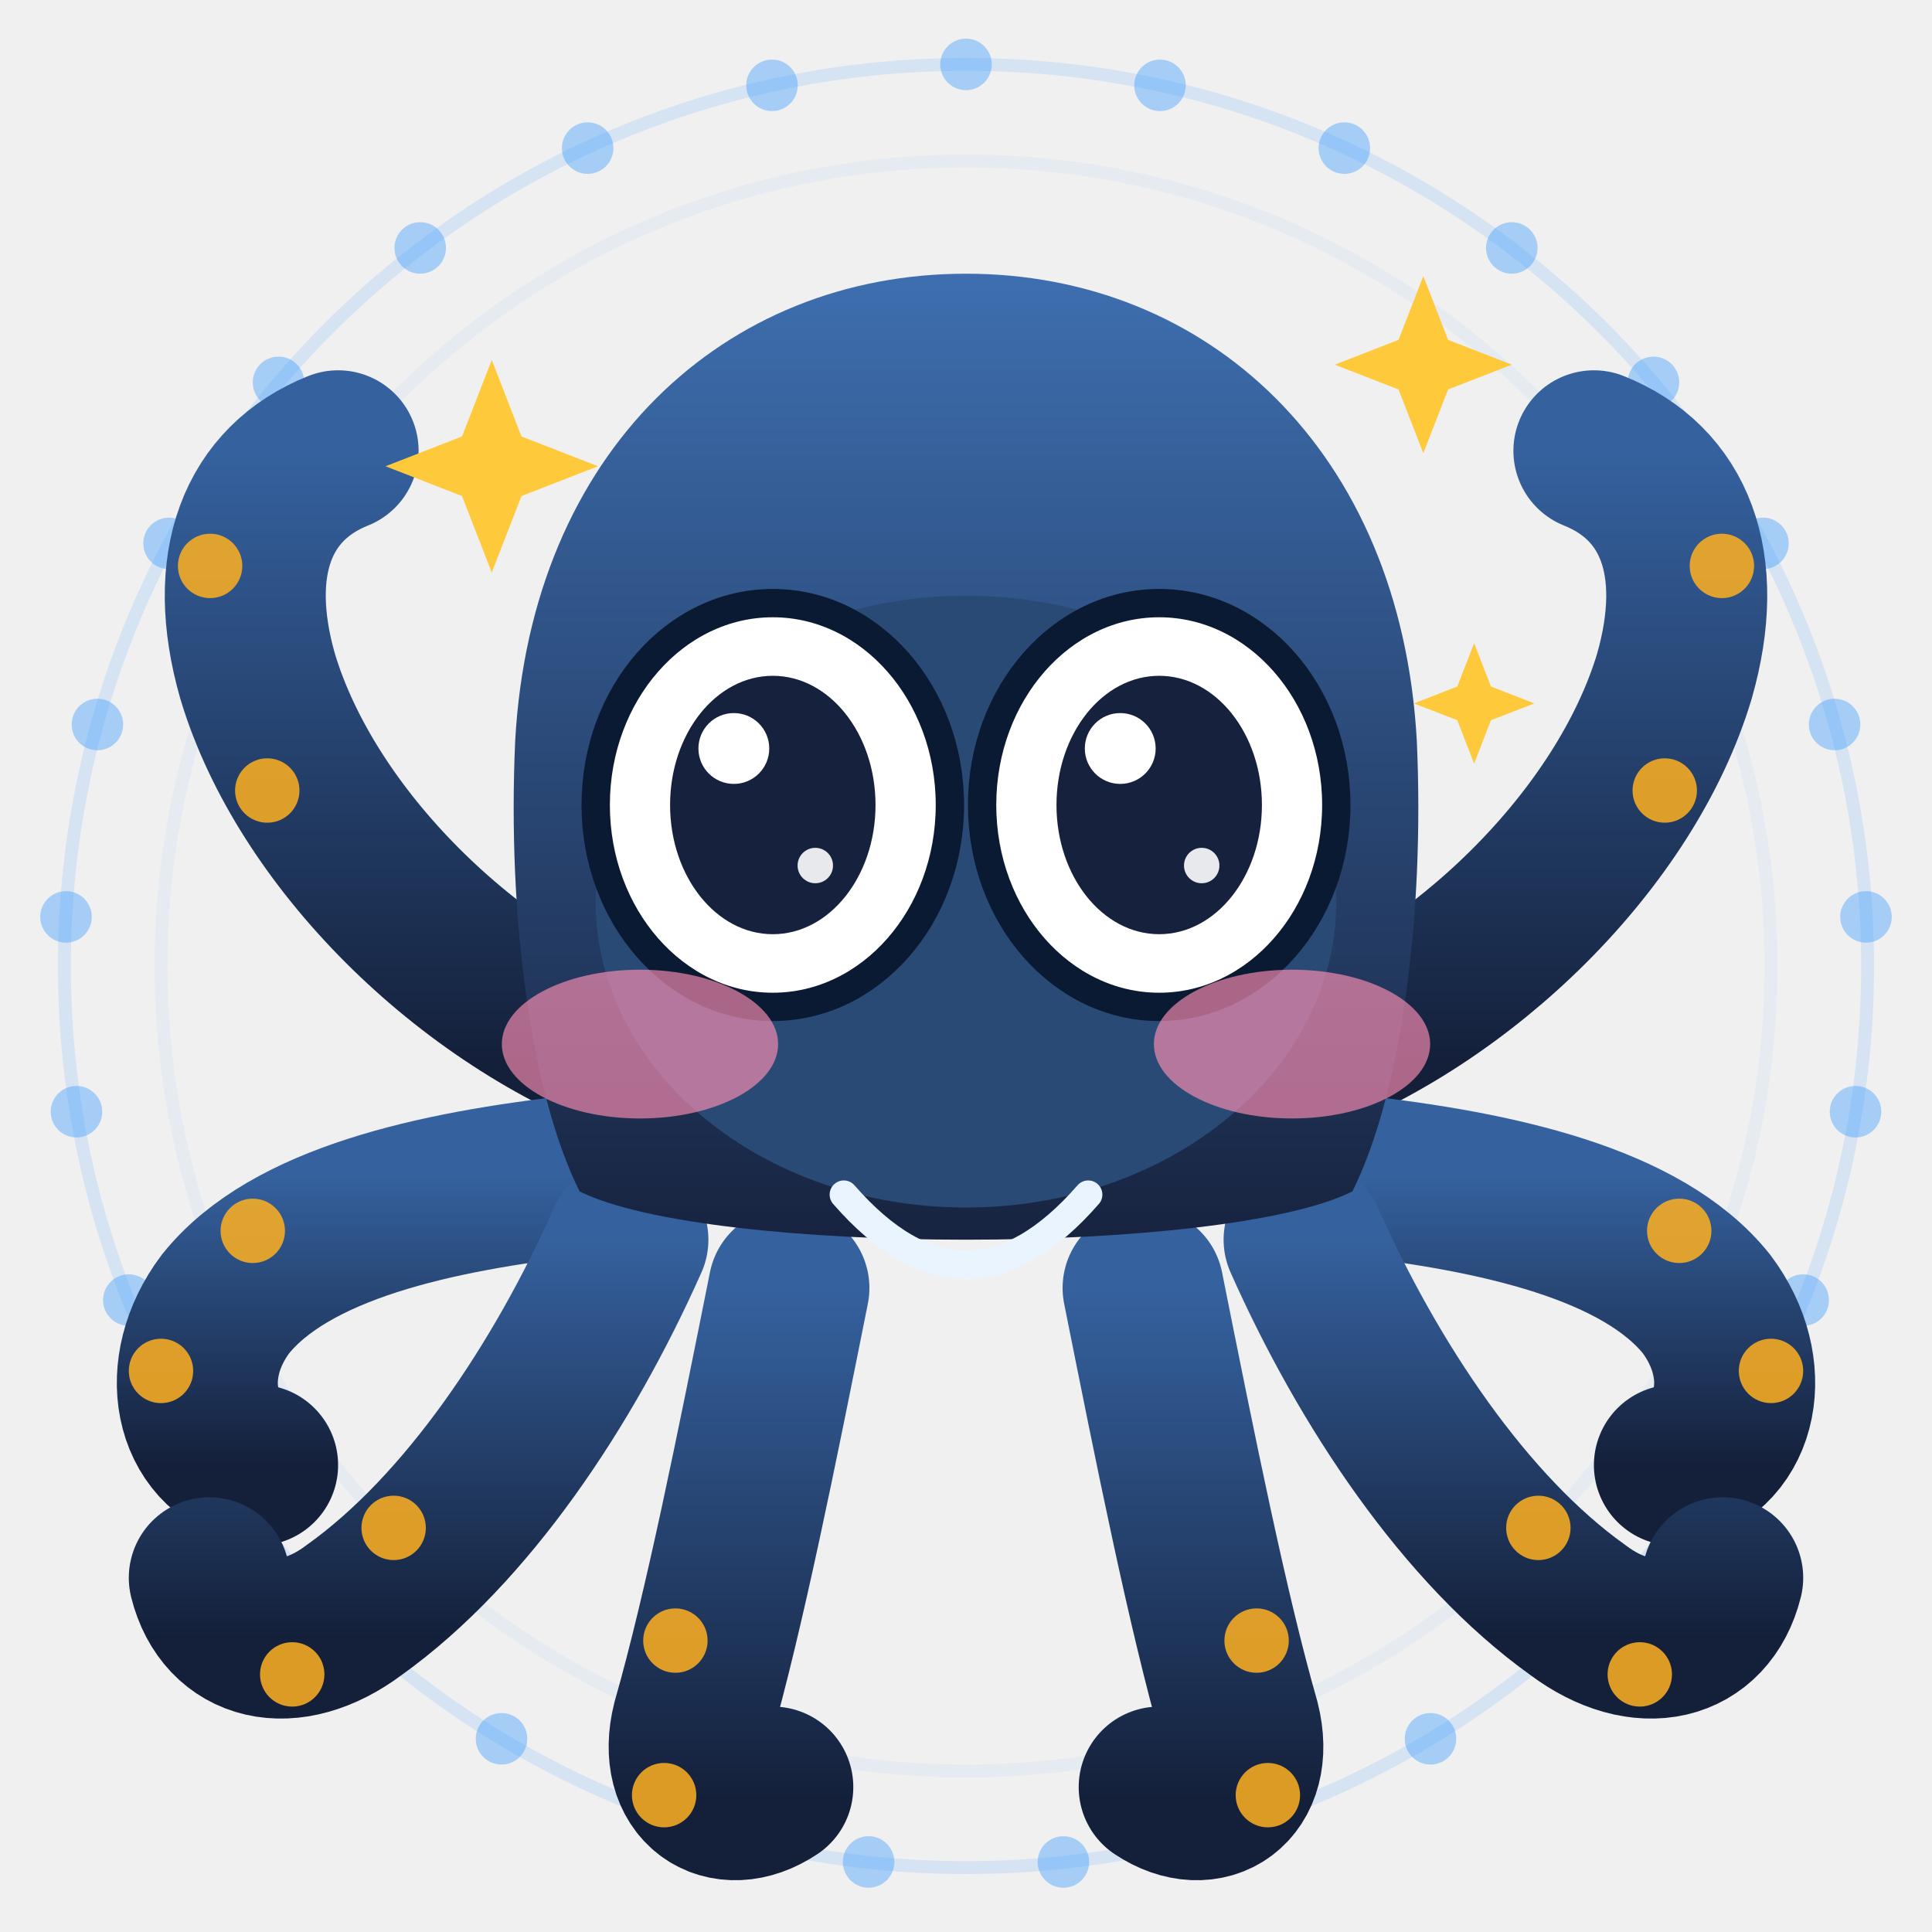
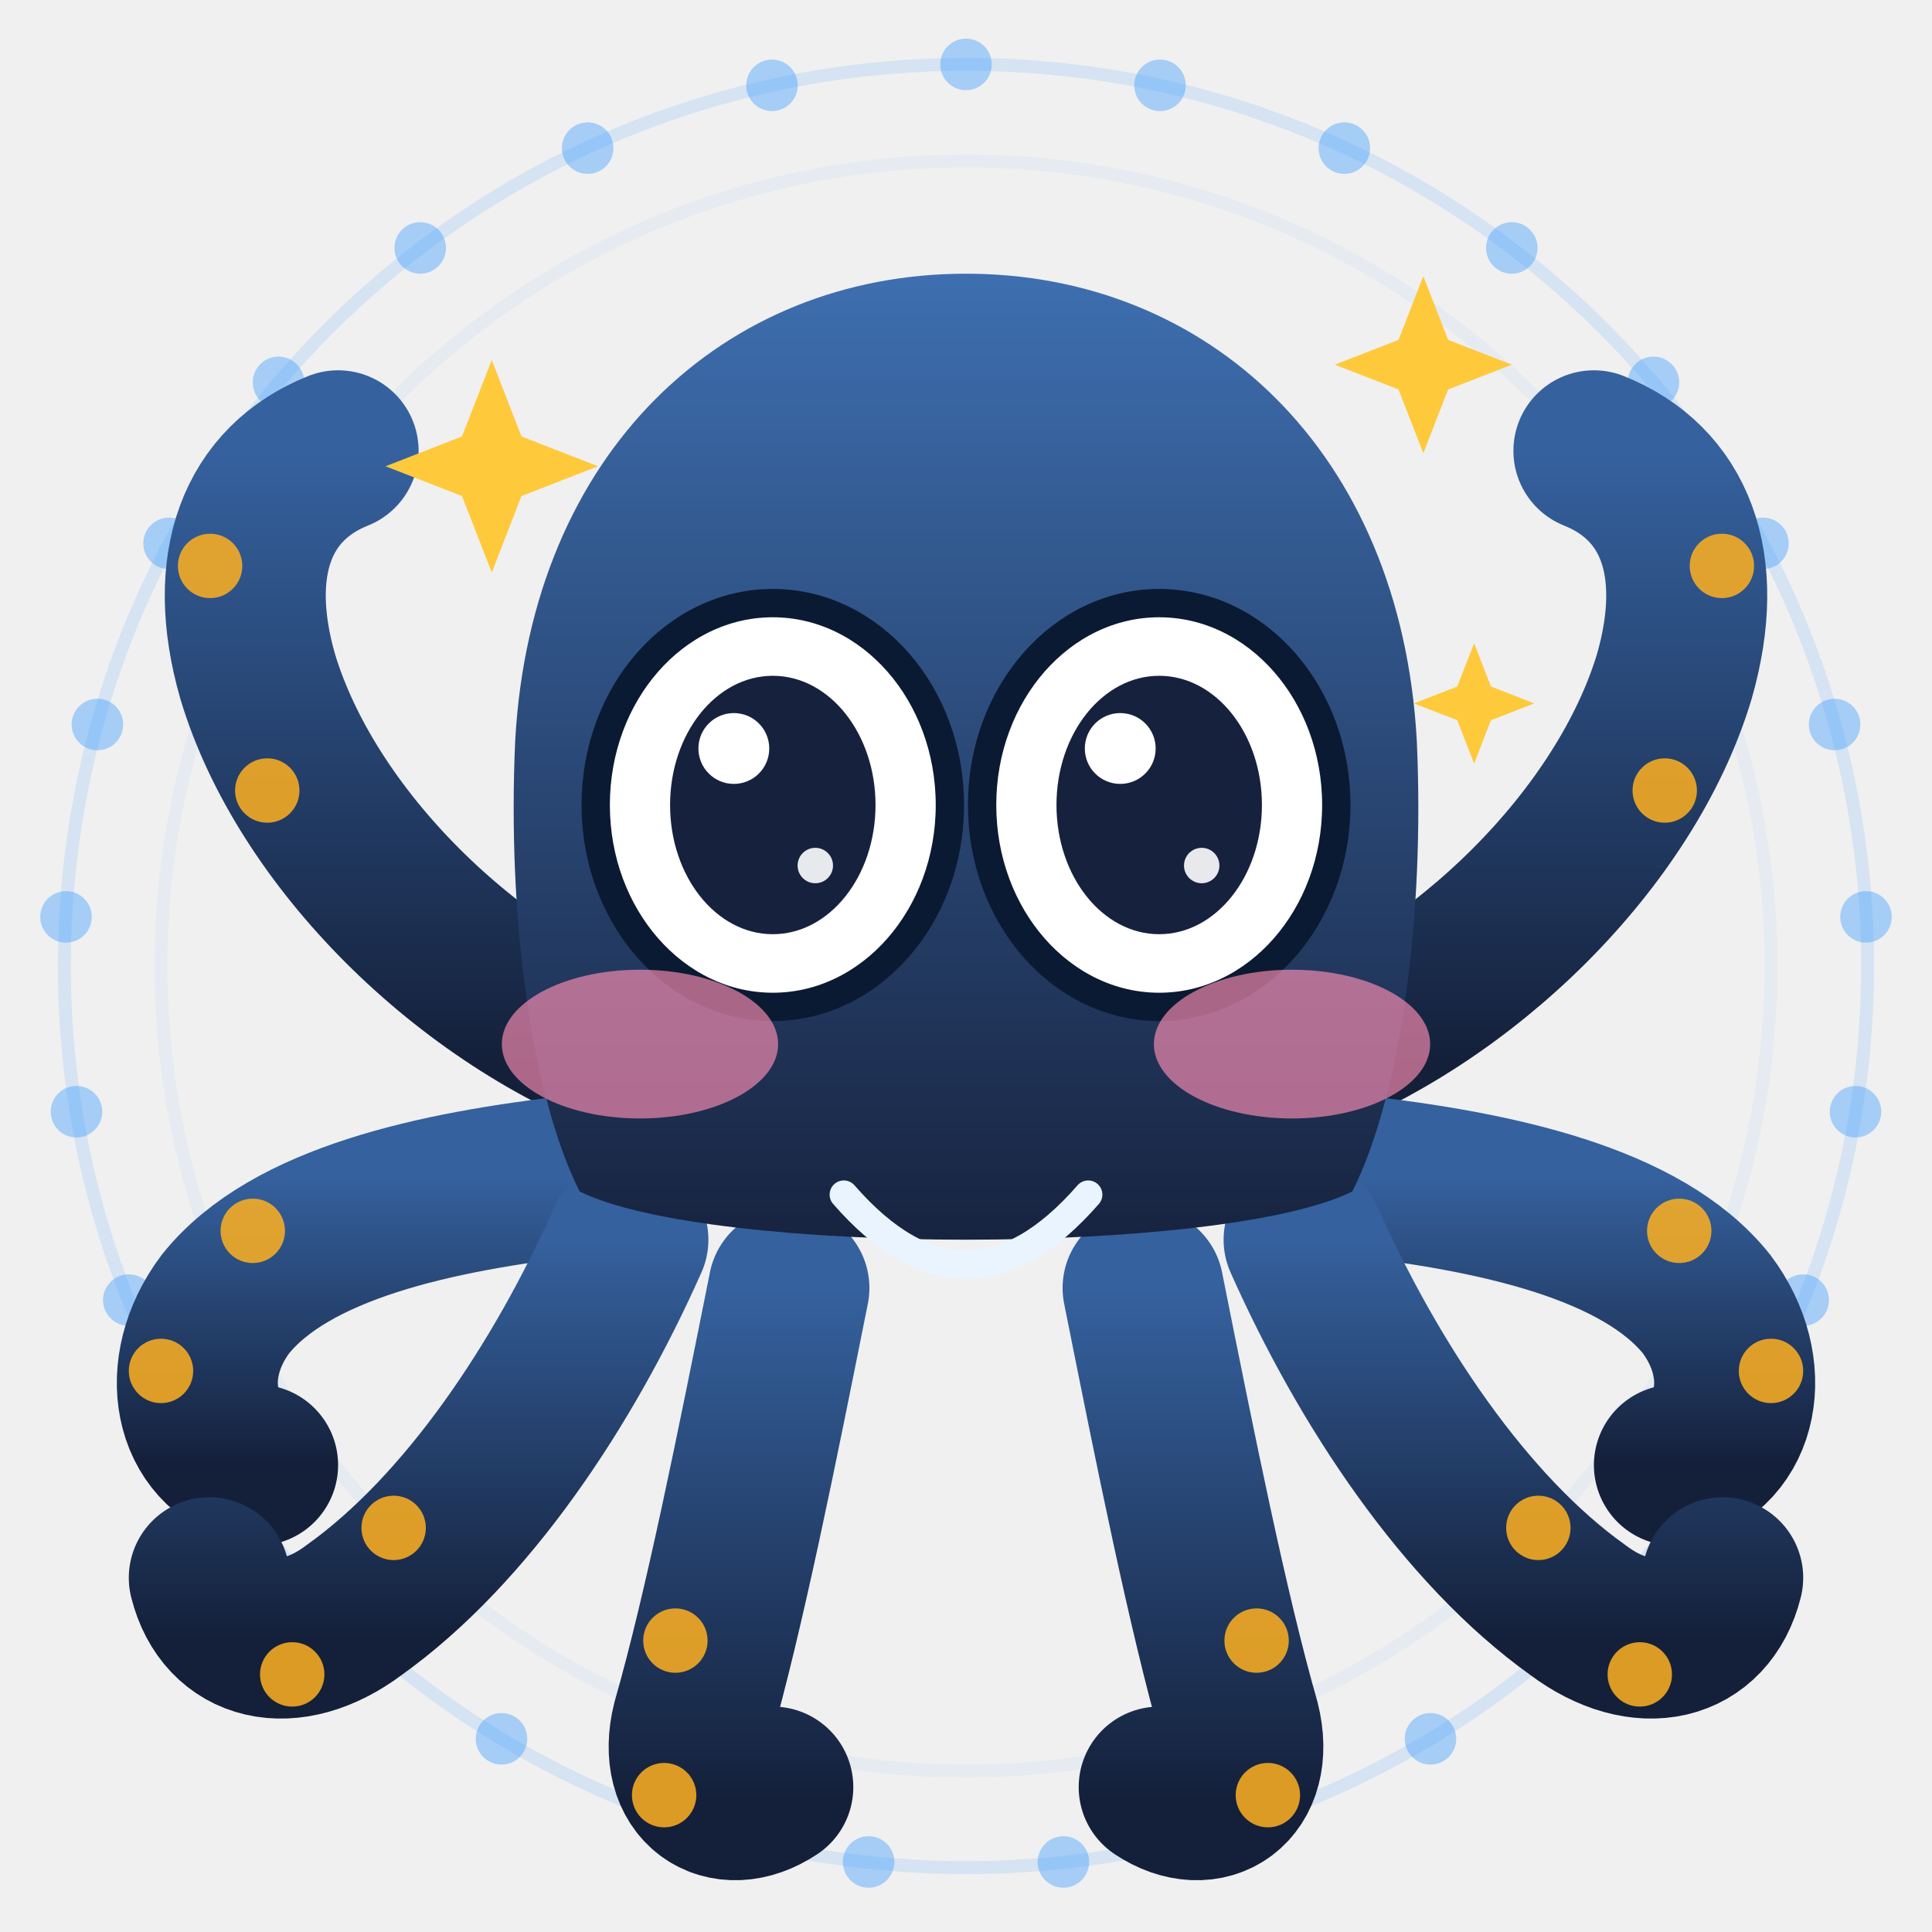
<svg xmlns="http://www.w3.org/2000/svg" viewBox="0 0 240 240" width="240" height="240" role="img" aria-label="阿章 · 卖萌 Cute">
  <style>
.ex-motion { animation: ex-hop 1.5s ease-in-out infinite; transform-box: fill-box; transform-origin: 50% 50%; }
.ex-anim-tear { animation: ex-tear 1.8s ease-in infinite; transform-box: fill-box; transform-origin: center; }
.ex-anim-sweat { animation: ex-tear 1.5s ease-in infinite; transform-box: fill-box; transform-origin: center; }
.ex-anim-heart { animation: ex-heart 2.2s ease-out infinite; transform-box: fill-box; transform-origin: center; }
.ex-anim-spark { animation: ex-spark 1.9s ease-in-out infinite; transform-box: fill-box; transform-origin: center; }
.ex-anim-rain { animation: ex-rain 1.4s linear infinite; transform-box: fill-box; transform-origin: center; }
.ex-anim-confetti { animation: ex-confetti 2.4s linear infinite; transform-box: fill-box; transform-origin: center; }
.ex-anim-pulse { animation: ex-pulse 1.6s ease-in-out infinite; transform-box: fill-box; transform-origin: center; }
.ex-anim-knock { animation: ex-knock 0.55s ease-in-out infinite; transform-box: fill-box; transform-origin: center; }
.ex-anim-knockline { animation: ex-knockline 0.55s ease-out infinite; transform-box: fill-box; transform-origin: center; }
.ex-anim-palm { animation: ex-palm 0.9s ease-in-out infinite; transform-box: fill-box; transform-origin: center; }
.ex-anim-steam { animation: ex-steam 1.8s ease-out infinite; transform-box: fill-box; transform-origin: center; }
.ex-anim-shock { animation: ex-shock 0.5s ease-in-out infinite; transform-box: fill-box; transform-origin: center; }
.ex-anim-please { animation: ex-please 1.4s ease-in-out infinite; transform-box: fill-box; transform-origin: center; }
.ex-anim-drift { animation: ex-drift 4.5s ease-in-out infinite; transform-box: fill-box; transform-origin: center; }
@keyframes ex-hop { 0%,100% { transform: translateY(0) rotate(0); } 50% { transform: translateY(-7.04px) rotate(2deg); } }
@keyframes ex-tear { 0% { transform: translateY(0); opacity: 0; } 18% { opacity: 1; } 100% { transform: translateY(24.2px); opacity: 0; } }
@keyframes ex-heart { 0% { transform: translateY(0) scale(.65); opacity: 0; } 20% { opacity: 1; } 100% { transform: translateY(-39.6px) scale(1.15); opacity: 0; } }
@keyframes ex-spark { 0%,100% { transform: scale(.6) rotate(0deg); opacity: .3; } 50% { transform: scale(1.15) rotate(25deg); opacity: 1; } }
@keyframes ex-rain { 0% { transform: translateY(0); opacity: 0; } 20% { opacity: 1; } 100% { transform: translateY(26.4px); opacity: 0; } }
@keyframes ex-confetti { 0% { transform: translateY(-7.7px) rotate(0deg); opacity: 1; } 100% { transform: translateY(35.2px) rotate(200deg); opacity: 0; } }
@keyframes ex-pulse { 0%,100% { transform: scale(1); opacity: .35; } 50% { transform: scale(1.18); opacity: .7; } }
@keyframes ex-knock { 0%,100% { transform: translateX(9.9px); } 35% { transform: translateX(0); } }
@keyframes ex-knockline { 0%,100% { transform: scaleX(.6); opacity: .35; } 35% { transform: scaleX(1); opacity: 1; } }
@keyframes ex-palm { 0%,100% { transform: translateY(0) rotate(0deg); } 50% { transform: translateY(-2.64px) rotate(-4deg); } }
@keyframes ex-steam { 0% { transform: translateY(0); opacity: .7; } 100% { transform: translateY(-19.8px); opacity: 0; } }
@keyframes ex-shock { 0%,100% { transform: scaleX(.7); opacity: .4; } 50% { transform: scaleX(1.25); opacity: 1; } }
@keyframes ex-please { 0%,100% { transform: translateY(0); } 50% { transform: translateY(-3.96px); } }
@keyframes ex-drift { 0%,100% { transform: translateY(0); } 50% { transform: translateY(-4.4px); } }
@media (prefers-reduced-motion: reduce) {
  .ex-motion, [class*="ex-anim-"] { animation: none !important; }
}
</style>
  <g class="ex-motion ex-cute">
    <g class="ex-base">
      <defs>
        <linearGradient id="petBody" x1="0" y1="0" x2="0" y2="1">
          <stop offset="0" stop-color="#3E6FB0" />
          <stop offset="1" stop-color="#17233F" />
        </linearGradient>
        <linearGradient id="petArm" x1="0" y1="0" x2="0" y2="1">
          <stop offset="0" stop-color="#35619E" />
          <stop offset="1" stop-color="#14203A" />
        </linearGradient>
      </defs>
      <g fill="none" stroke="#409EFF">
        <circle cx="120" cy="120" r="112" stroke-opacity="0.15" stroke-width="1.6" />
        <circle cx="120" cy="120" r="100" stroke-opacity="0.06" stroke-width="1.6" />
      </g>
      <g fill="#409EFF" fill-opacity="0.42">
        <circle cx="120.0" cy="8.0" r="3.2" />
        <circle cx="144.1" cy="10.6" r="3.2" />
        <circle cx="167.0" cy="18.4" r="3.2" />
        <circle cx="187.8" cy="30.8" r="3.2" />
        <circle cx="205.4" cy="47.5" r="3.2" />
        <circle cx="219.0" cy="67.5" r="3.2" />
        <circle cx="227.9" cy="90.0" r="3.2" />
        <circle cx="231.8" cy="113.9" r="3.2" />
        <circle cx="230.5" cy="138.1" r="3.2" />
        <circle cx="224.0" cy="161.5" r="3.2" />
        <circle cx="212.7" cy="182.9" r="3.2" />
        <circle cx="197.0" cy="201.3" r="3.2" />
        <circle cx="177.7" cy="216.0" r="3.2" />
        <circle cx="155.8" cy="226.1" r="3.2" />
        <circle cx="132.1" cy="231.3" r="3.2" />
        <circle cx="107.9" cy="231.3" r="3.2" />
        <circle cx="84.2" cy="226.1" r="3.2" />
        <circle cx="62.3" cy="216.0" r="3.2" />
        <circle cx="43.0" cy="201.3" r="3.2" />
        <circle cx="27.3" cy="182.9" r="3.2" />
        <circle cx="16.0" cy="161.5" r="3.2" />
        <circle cx="9.5" cy="138.1" r="3.2" />
        <circle cx="8.2" cy="113.9" r="3.2" />
        <circle cx="12.1" cy="90.0" r="3.2" />
        <circle cx="21.0" cy="67.5" r="3.2" />
        <circle cx="34.6" cy="47.5" r="3.2" />
        <circle cx="52.2" cy="30.8" r="3.2" />
        <circle cx="73.0" cy="18.4" r="3.2" />
        <circle cx="95.9" cy="10.6" r="3.2" />
      </g>
      <g id="azArms">
        <g fill="none" stroke="url(#petArm)" stroke-width="20" stroke-linecap="round">
          <path d="M80 132 C58 124 38 104 32 84 C28 70 32 60 42 56" />
          <path d="M72 146 C54 148 36 152 28 162 C22 170 24 180 32 182" />
          <path d="M78 154 C70 172 58 190 44 200 C36 206 28 204 26 196" />
          <path d="M98 160 C94 180 90 200 86 214 C84 222 90 226 96 222" />
        </g>
        <g fill="#FFB020" fill-opacity="0.85">
          <circle cx="33.2" cy="98.2" r="4" />
          <circle cx="26.1" cy="70.3" r="4" />
          <circle cx="31.4" cy="152.9" r="4" />
          <circle cx="20.0" cy="170.3" r="4" />
          <circle cx="48.9" cy="189.8" r="4" />
          <circle cx="36.3" cy="208.0" r="4" />
          <circle cx="83.9" cy="203.8" r="4" />
          <circle cx="82.5" cy="223.0" r="4" />
        </g>
      </g>
      <use href="#azArms" transform="translate(240,0) scale(-1,1)" />
      <path d="M120 34 C150 34 174 56 176 92 C177 114 174 136 168 148 C152 156 88 156 72 148 C66 136 63 114 64 92 C66 56 90 34 120 34 Z" fill="url(#petBody)" />
-       <path d="M112 131 Q120 139 128 131" fill="none" stroke="#16213E" stroke-width="3.4" stroke-linecap="round" opacity="0.7" />
-       <g>
-         <circle cx="96" cy="100" r="22" fill="#FFFFFF" />
-         <circle cx="144" cy="100" r="22" fill="#FFFFFF" />
-         <circle cx="96" cy="100" r="13" fill="#409EFF" />
-         <circle cx="144" cy="100" r="13" fill="#409EFF" />
-         <circle cx="96" cy="100" r="7" fill="#16213E" />
-         <circle cx="144" cy="100" r="7" fill="#16213E" />
-         <circle cx="89.5" cy="93.5" r="4.2" fill="#FFFFFF" />
-         <circle cx="137.5" cy="93.5" r="4.2" fill="#FFFFFF" />
-       </g>
-       <ellipse cx="96" cy="100" rx="23" ry="0" fill="#294673">
-     
-   </ellipse>
-       <ellipse cx="144" cy="100" rx="23" ry="0" fill="#294673">
-     
-   </ellipse>
    </g>
    <g class="ex-face">
-       <ellipse cx="120" cy="112" rx="46" ry="38" fill="#2A4A76" />
      <ellipse cx="96" cy="100" rx="22" ry="25.08" fill="#FFFFFF" stroke="#0B1A33" stroke-width="3.52" />
      <ellipse cx="96" cy="100" rx="12.76" ry="16.05" fill="#16213E" />
      <circle cx="91.16" cy="92.98" r="4.4" fill="#FFFFFF" />
      <circle cx="101.28" cy="107.52" r="2.2" fill="#FFFFFF" opacity=".9" />
      <ellipse cx="144" cy="100" rx="22" ry="25.08" fill="#FFFFFF" stroke="#0B1A33" stroke-width="3.52" />
      <ellipse cx="144" cy="100" rx="12.76" ry="16.05" fill="#16213E" />
      <circle cx="139.16" cy="92.98" r="4.4" fill="#FFFFFF" />
      <circle cx="149.28" cy="107.52" r="2.2" fill="#FFFFFF" opacity=".9" />
      <path d="M 104.82,148.4 Q 120,165.82 135.18,148.4" fill="none" stroke="#EAF4FF" stroke-width="3.52" stroke-linecap="round" />
      <ellipse class="ex-anim-pulse" cx="79.5" cy="129.7" rx="17.16" ry="9.24" fill="#FF8FB3" opacity="0.65" />
      <ellipse class="ex-anim-pulse" cx="160.5" cy="129.7" rx="17.16" ry="9.24" fill="#FF8FB3" opacity="0.65" />
      <path class="ex-anim-spark" style="animation-delay:0.0s" d="M 61.09,44.72 L 64.78,54.22 L 74.29,57.92 L 64.78,61.62 L 61.09,71.12 L 57.39,61.62 L 47.89,57.92 L 57.39,54.22 Z" fill="#FFC93C" />
      <path class="ex-anim-spark" style="animation-delay:0.4s" d="M 176.81,34.3 L 179.89,42.22 L 187.81,45.3 L 179.89,48.38 L 176.81,56.3 L 173.73,48.38 L 165.81,45.3 L 173.73,42.22 Z" fill="#FFC93C" />
      <path class="ex-anim-spark" style="animation-delay:0.8s" d="M 183.12,79.9 L 185.21,85.28 L 190.6,87.38 L 185.21,89.47 L 183.12,94.86 L 181.03,89.47 L 175.64,87.38 L 181.03,85.28 Z" fill="#FFC93C" />
    </g>
  </g>
</svg>
